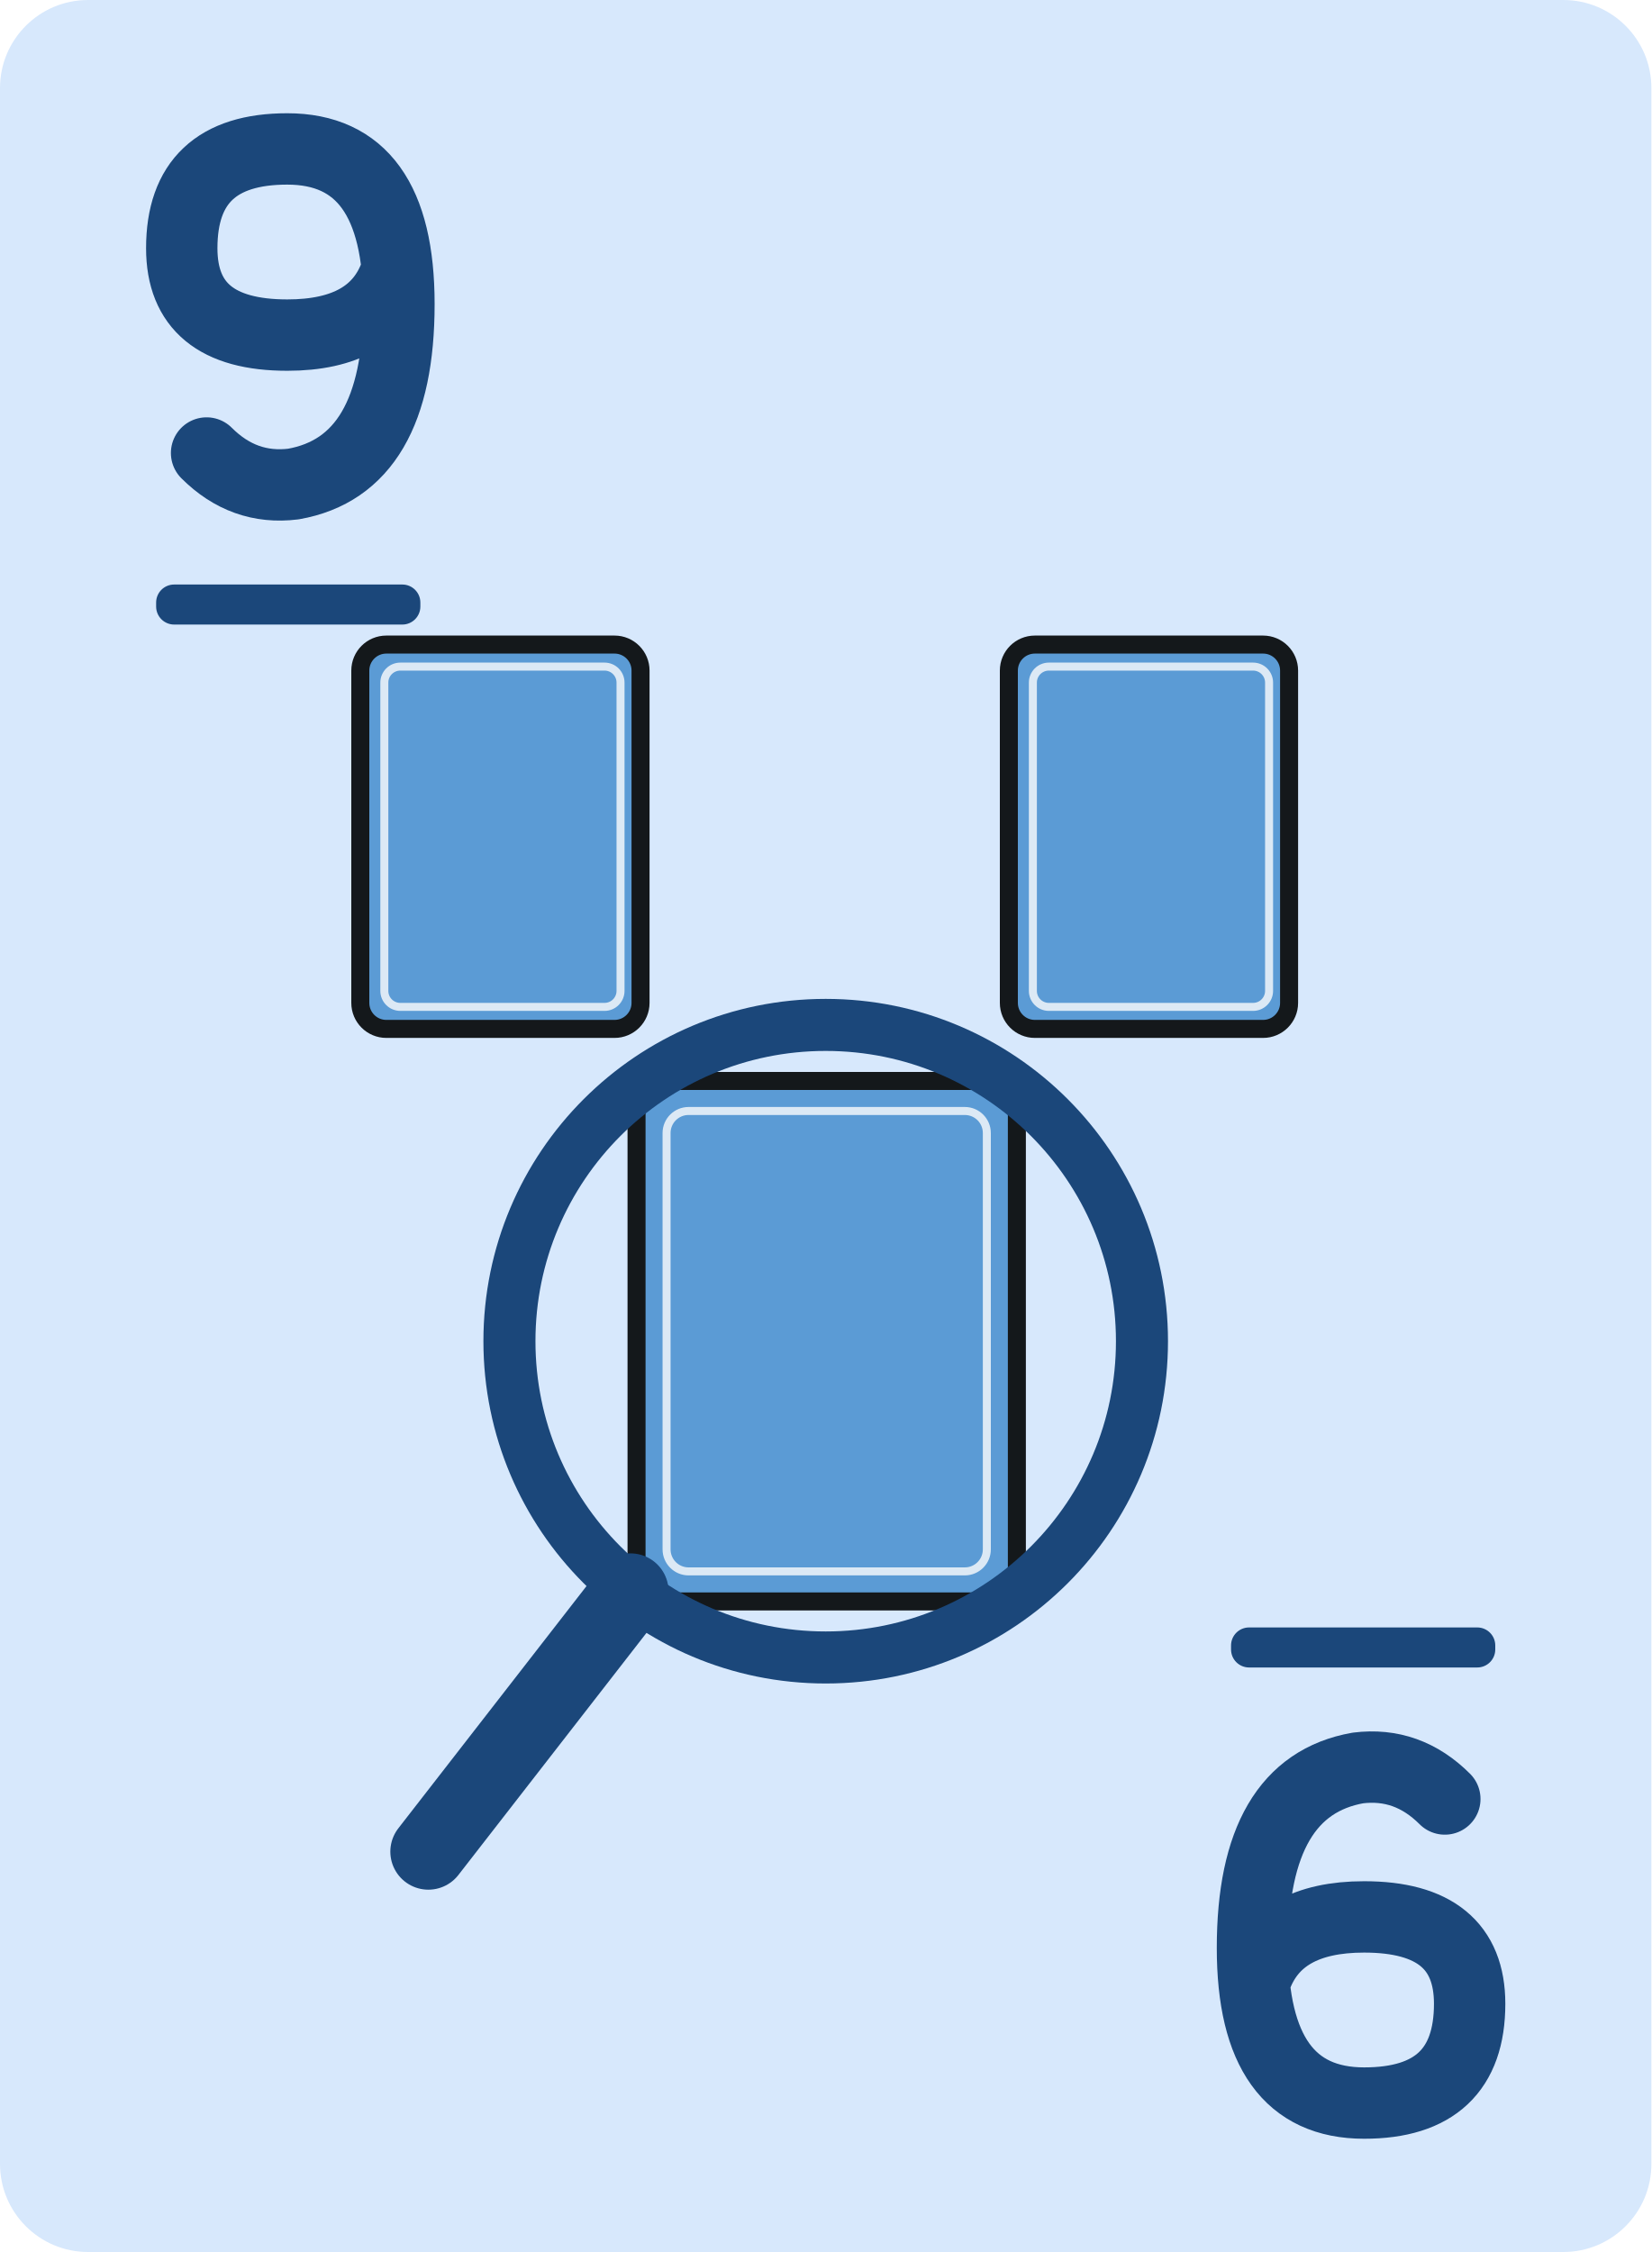
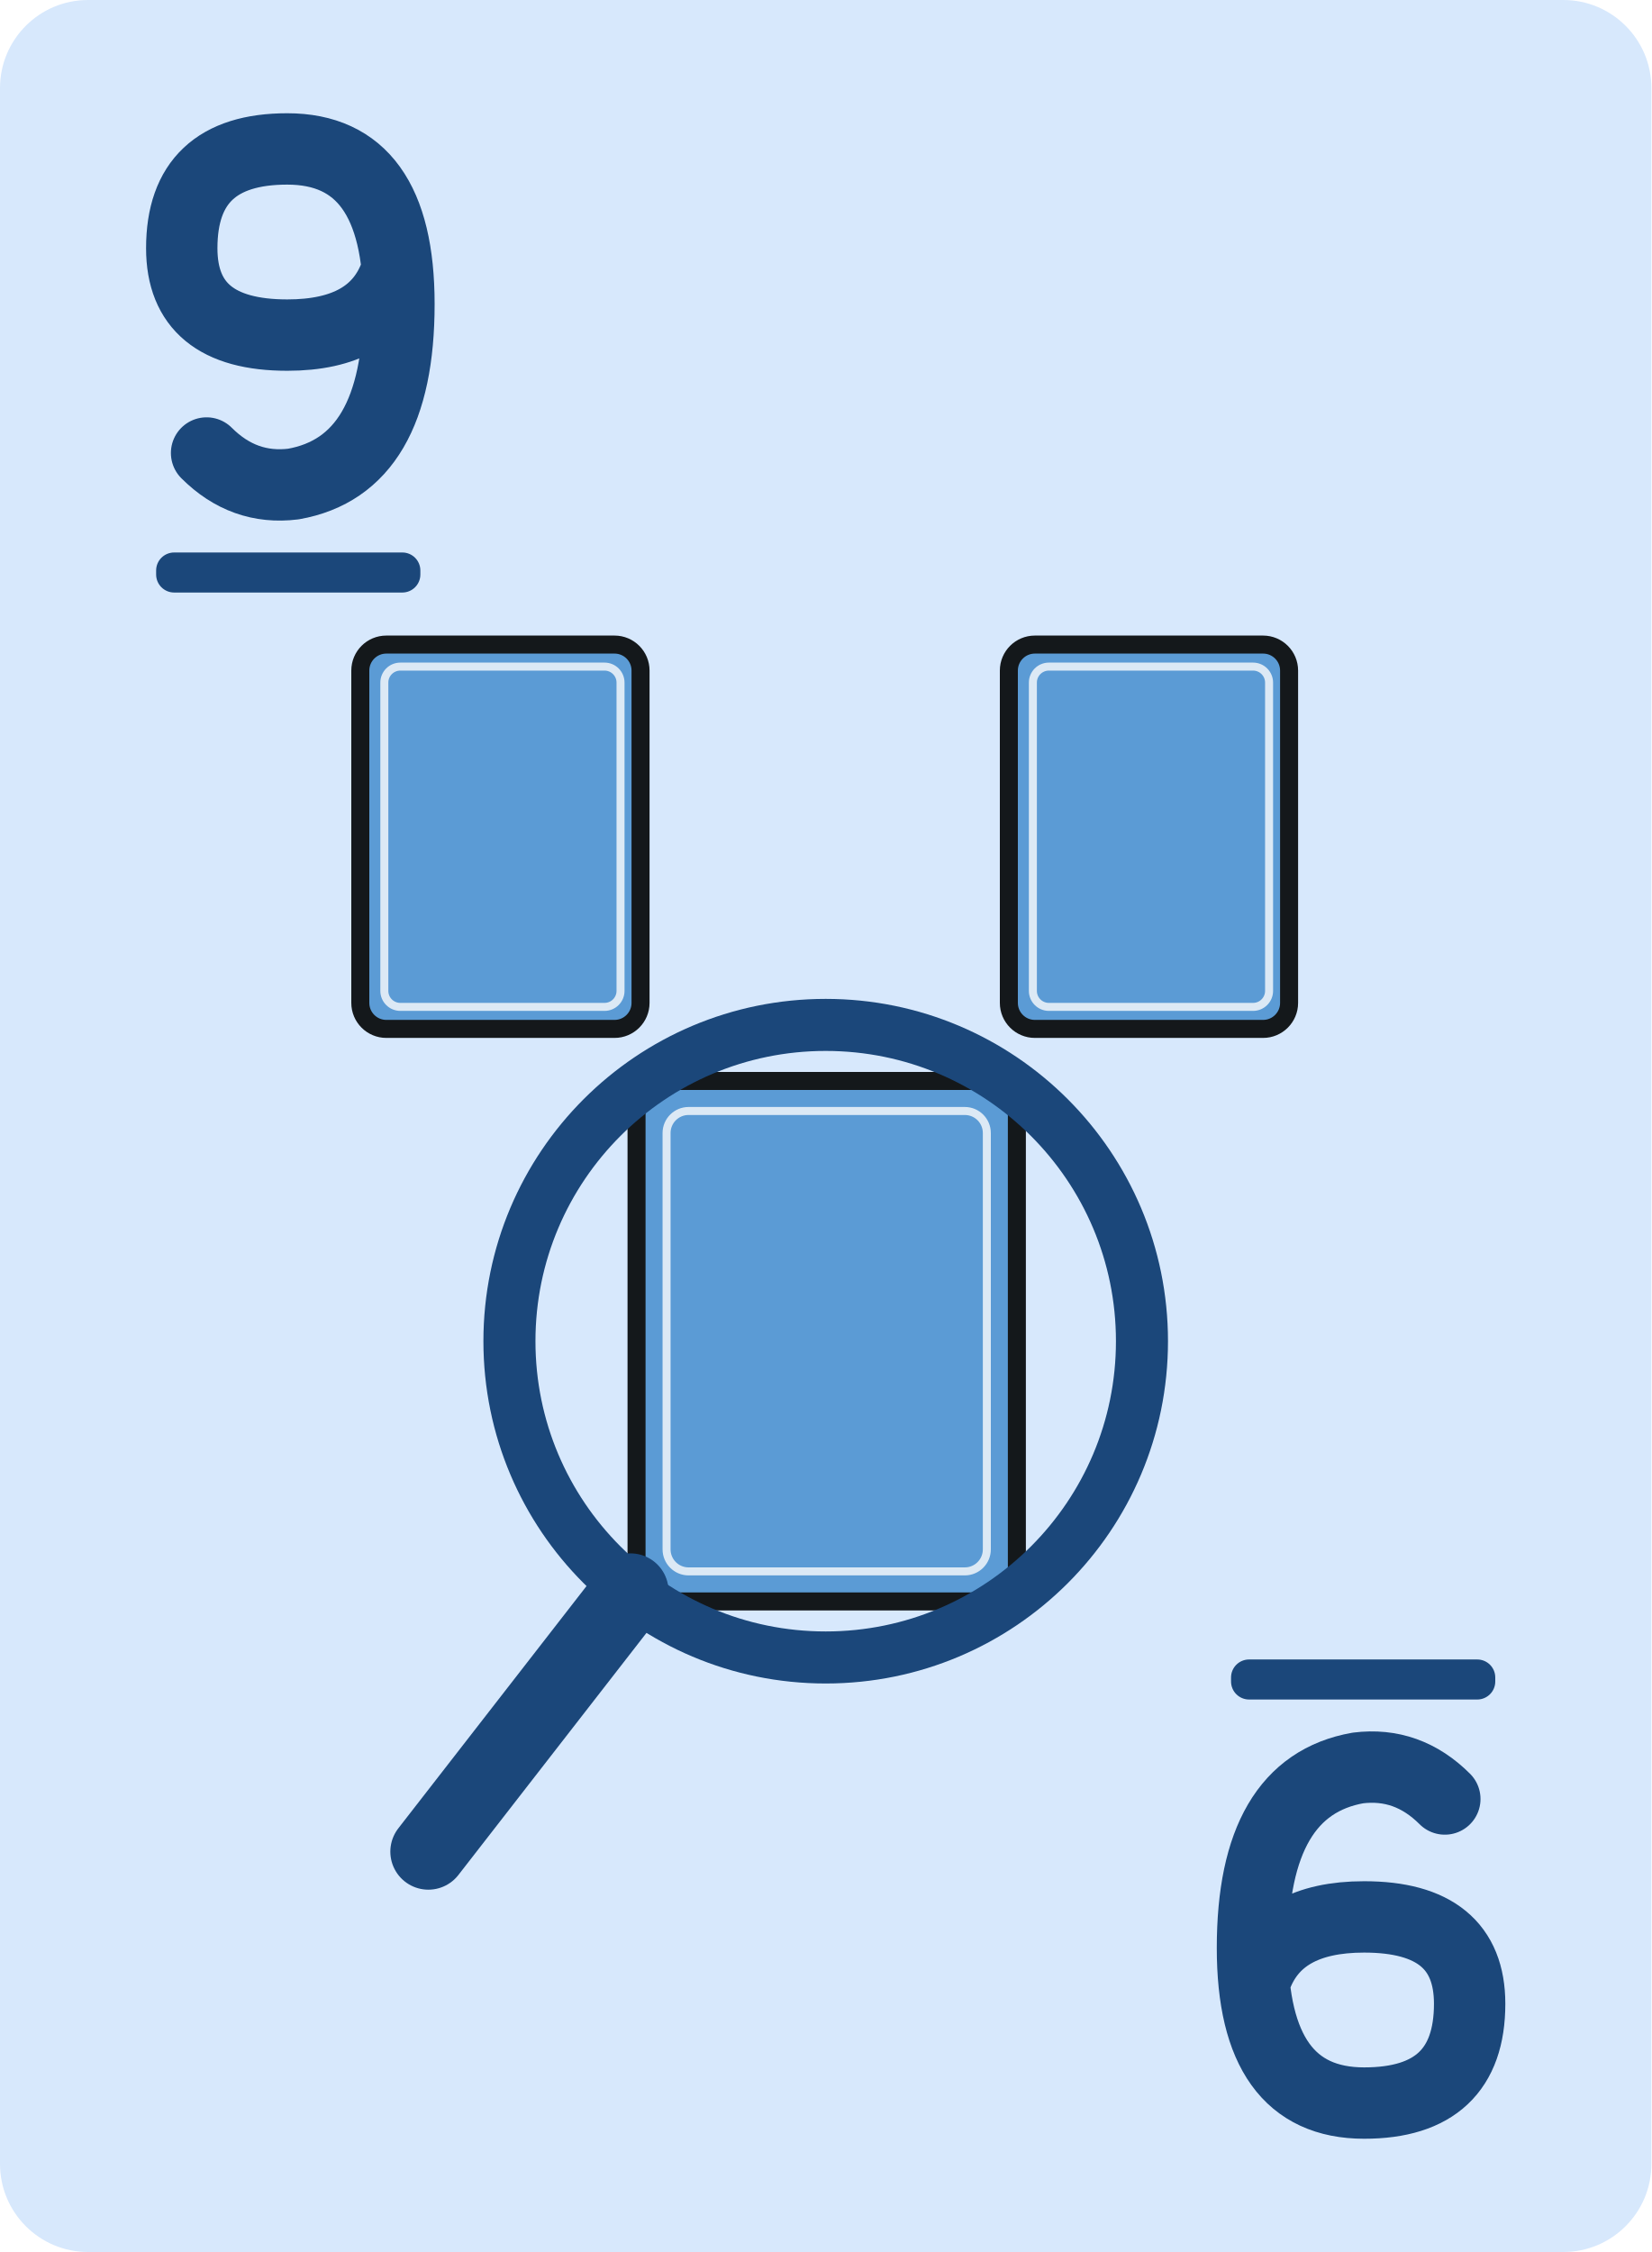
<svg xmlns="http://www.w3.org/2000/svg" viewBox="0 0 825 1125">
  <rect width="825" height="1125" rx="44" fill="#D7E8FC" />
  <g transform="translate(66 62) scale(1.55)">
    <path d="M24 106 Q36 118 52 116 Q86 110 86 58 Q86 8 50 8 Q16 8 16 40 Q16 68 50 68 Q78 68 85 48" fill="none" stroke="#1B477A" stroke-width="23" stroke-linecap="round" stroke-linejoin="round" />
  </g>
-   <rect x="78" y="292" width="132" height="20" rx="9" fill="#1B477A" />
+   <rect x="78" y="276" width="132" height="20" rx="9" fill="#1B477A" />
  <g transform="rotate(180 412.5 562.5)">
    <g transform="translate(66 62) scale(1.55)">
      <path d="M24 106 Q36 118 52 116 Q86 110 86 58 Q86 8 50 8 Q16 8 16 40 Q16 68 50 68 Q78 68 85 48" fill="none" stroke="#1B477A" stroke-width="23" stroke-linecap="round" stroke-linejoin="round" />
    </g>
-     <rect x="78" y="292" width="132" height="20" rx="9" fill="#1B477A" />
+     <rect x="78" y="276" width="132" height="20" rx="9" fill="#1B477A" />
  </g>
  <rect x="180" y="322" width="140" height="192" rx="13" fill="#5B9BD5" stroke="#14181B" stroke-width="9" />
  <rect x="192" y="333" width="118" height="170" rx="8" fill="none" stroke="#DCE9F5" stroke-width="4" />
  <rect x="504" y="322" width="140" height="192" rx="13" fill="#5B9BD5" stroke="#14181B" stroke-width="9" />
  <rect x="516" y="333" width="118" height="170" rx="8" fill="none" stroke="#DCE9F5" stroke-width="4" />
  <rect x="318" y="540" width="190" height="260" rx="17" fill="#5B9BD5" stroke="#14181B" stroke-width="9" />
  <rect x="333" y="555" width="160" height="230" rx="11" fill="none" stroke="#DCE9F5" stroke-width="4" />
  <circle cx="412.5" cy="670" r="158" fill="none" stroke="#1B477A" stroke-width="26" />
  <line x1="315" y1="795" x2="214" y2="925" stroke="#1B477A" stroke-width="38" stroke-linecap="round" />
</svg>
